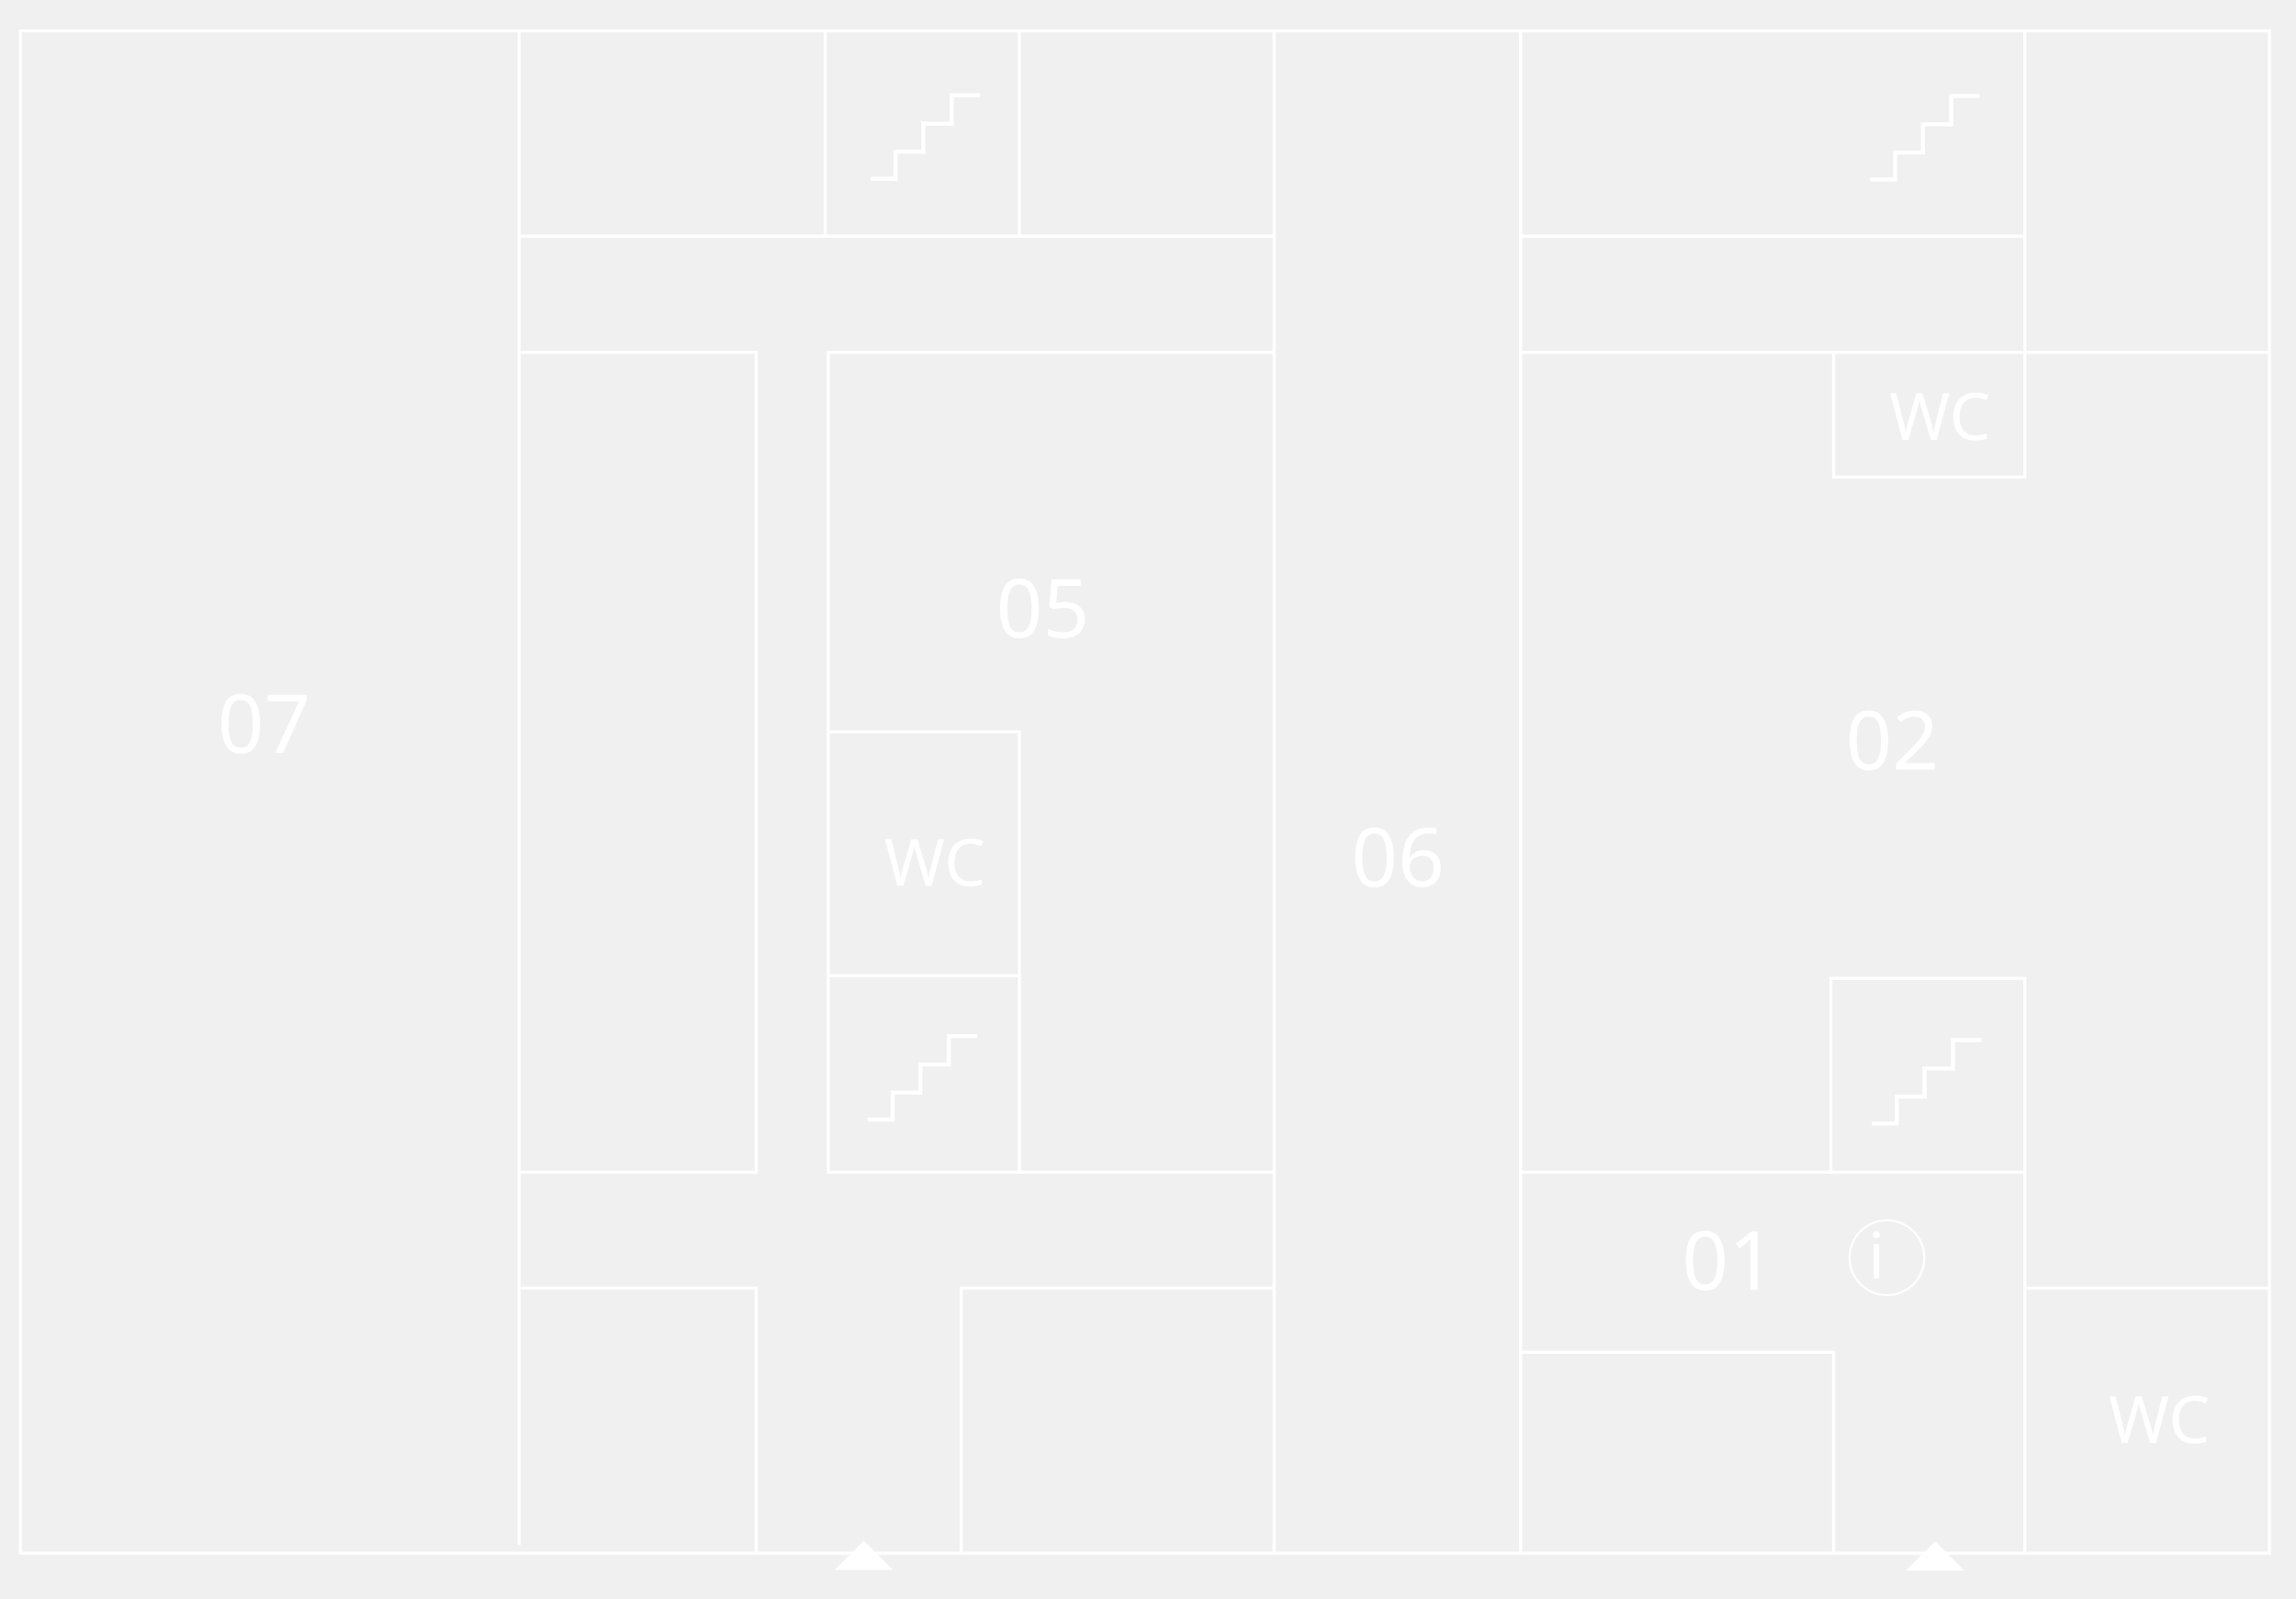
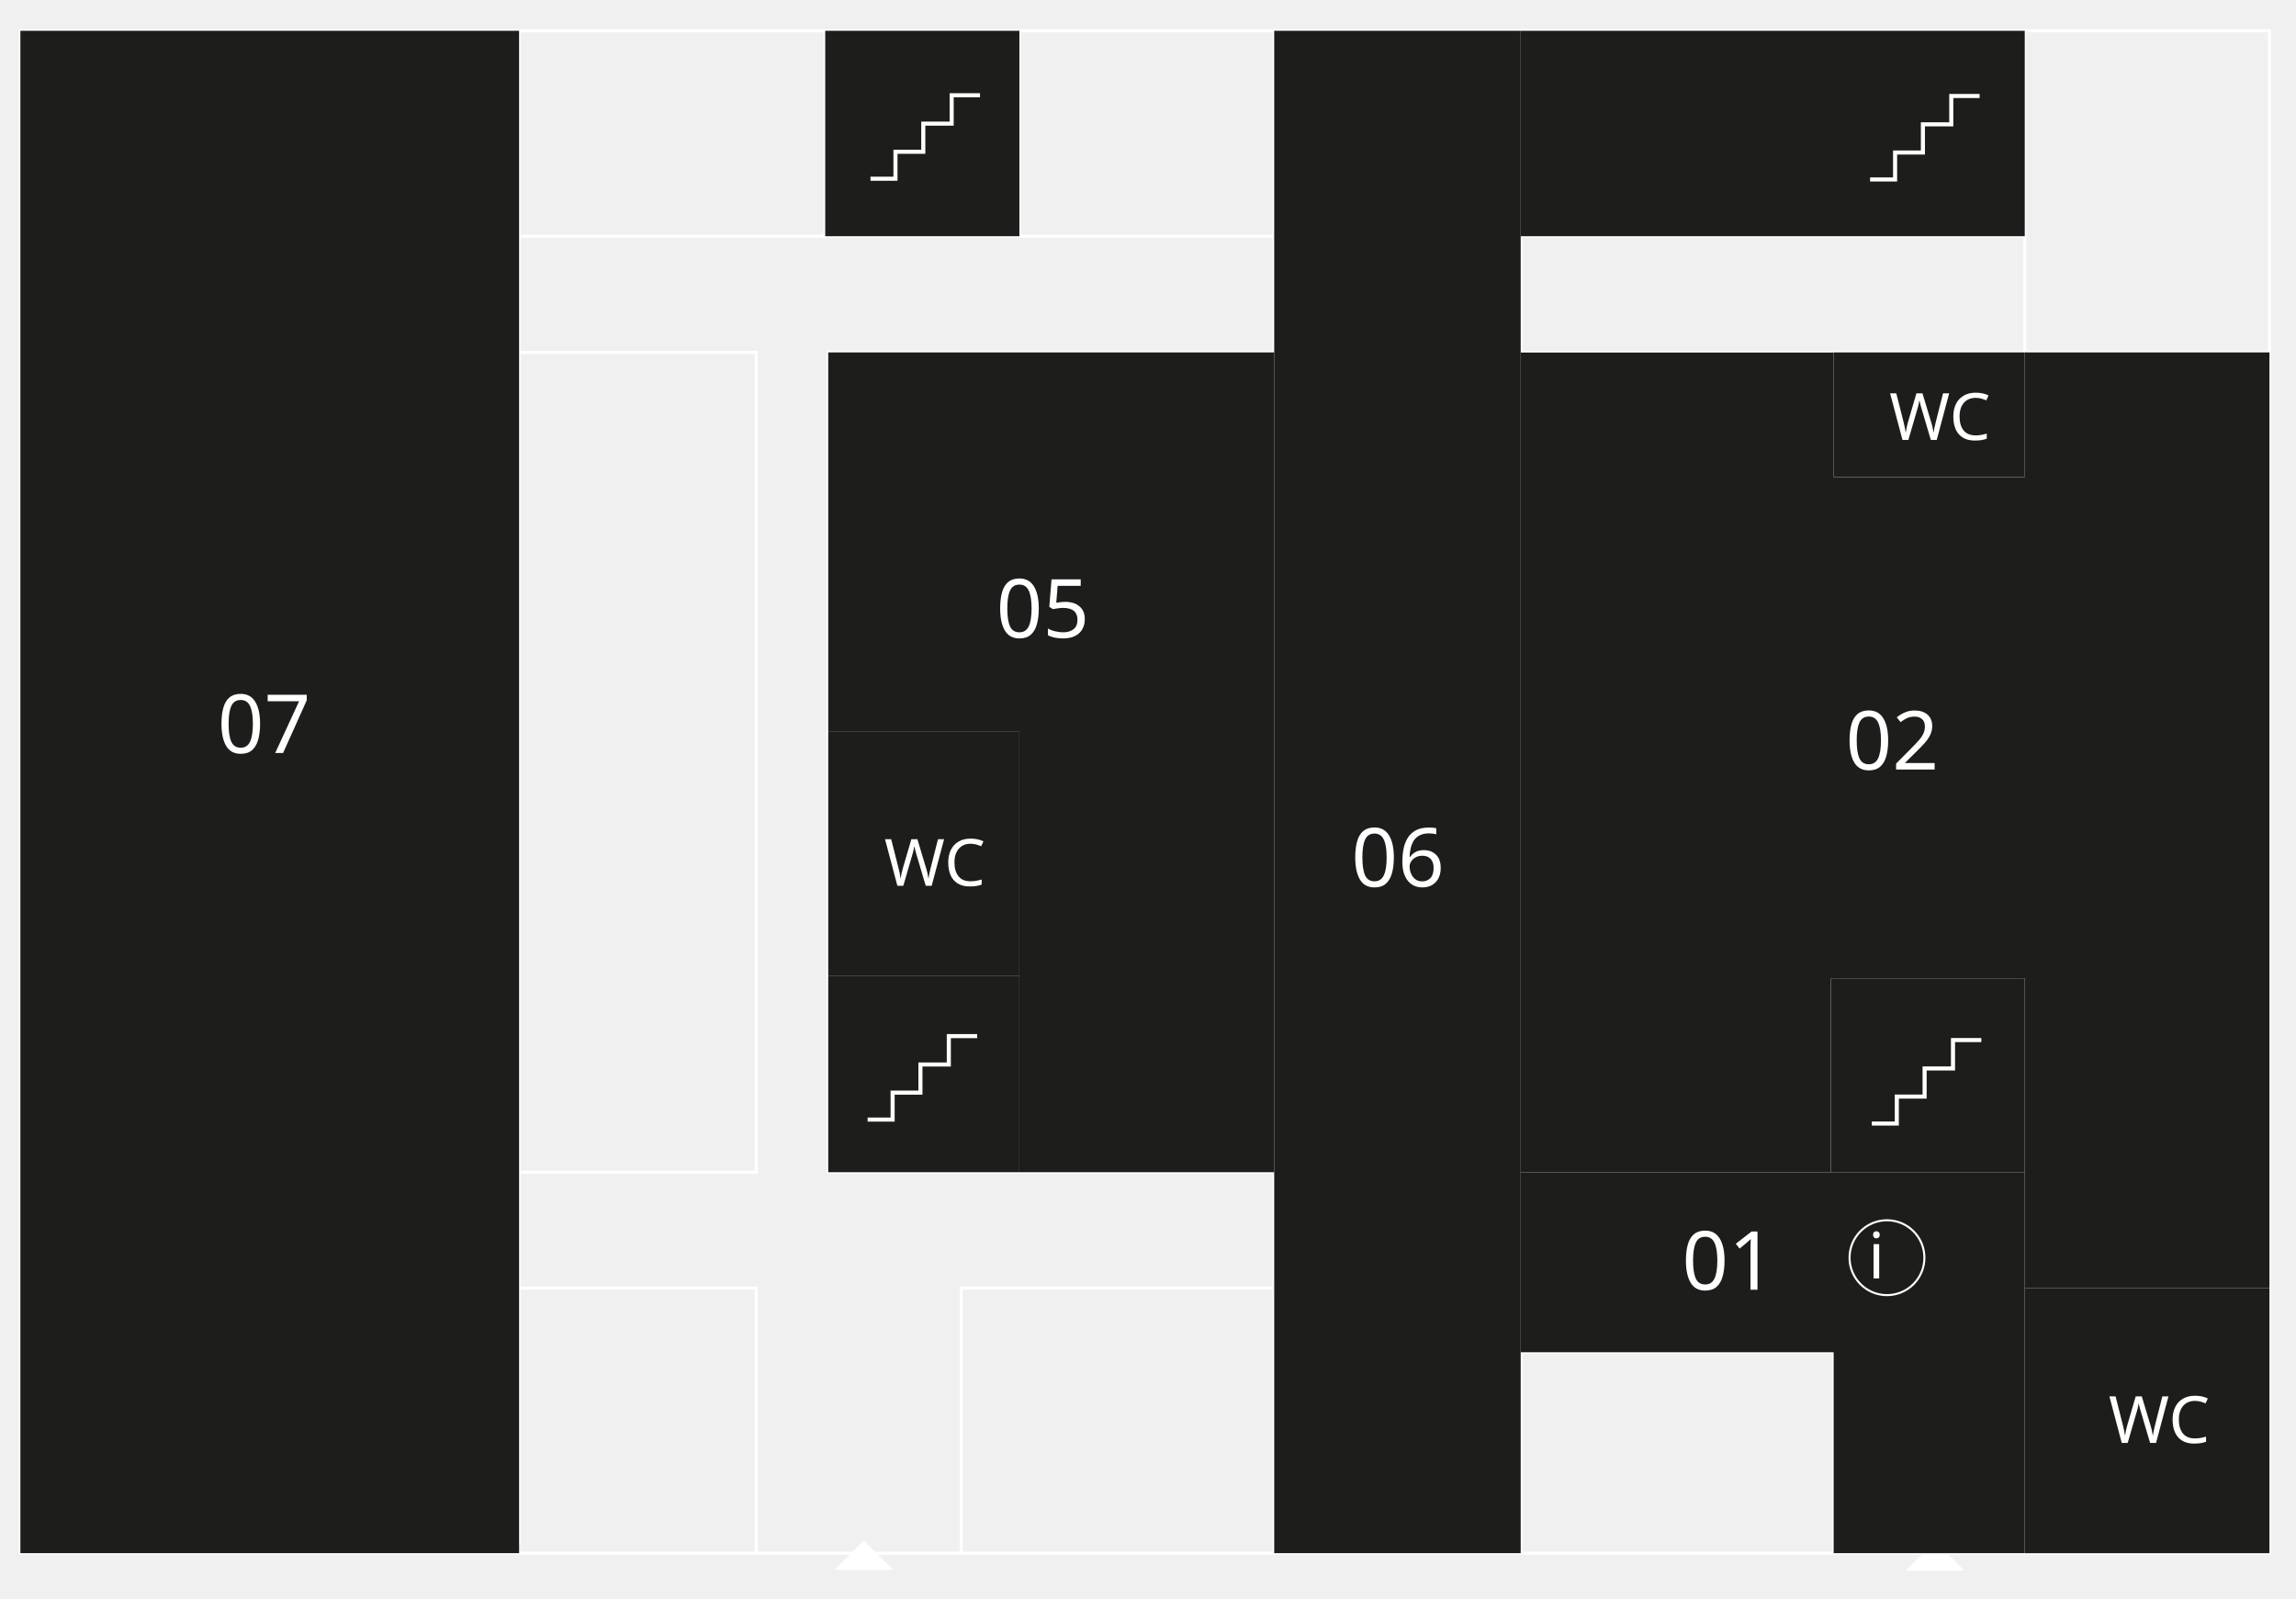
<svg xmlns="http://www.w3.org/2000/svg" viewBox="0 0 563.08 392">
  <defs>
-     <style>.cls-1,.cls-2,.cls-7{fill:none;stroke:#fff;stroke-miterlimit:10;}.cls-1{stroke-width:0.75px;}.cls-3{font-size:16px;}.cls-3,.cls-4,.cls-5,.cls-6{fill:#fff;}.cls-3,.cls-4,.cls-6{font-family:RobotoMono-Regular, Roboto Mono;}.cls-4{font-size:20px;}.cls-6{font-size:15.72px;}.cls-7{stroke-width:0.5px;}</style>
+     <style>.cls-1,.cls-6,.cls-8{fill:none;stroke:#fff;stroke-miterlimit:10;}.cls-1{stroke-width:0.75px;}.cls-2,.cls-4,.cls-5,.cls-7{fill:#fff;}.cls-3{fill:#1d1d1b;}.cls-4{font-size:20px;}.cls-4,.cls-5,.cls-7{font-family:RobotoMono-Regular, Roboto Mono;}.cls-5{font-size:15.72px;}.cls-6{stroke-width:0.5px;}.cls-7{font-size:16px;}</style>
  </defs>
  <g id="Contorno">
    <g id="Nivel1">
-       <path class="cls-1" d="M556.57,380.89H5V7.55H556.57Z" />
-       <polyline class="cls-1" points="127.3 378.89 127.3 86.42 127.3 7.54" />
-       <line class="cls-1" x1="127.3" y1="57.93" x2="312.48" y2="57.93" />
-       <line class="cls-1" x1="312.48" y1="7.9" x2="312.48" y2="380.89" />
+       <path class="cls-1" d="M556.57,315.9v65H5V7.55H556.57V315.9Z" />
+       <polyline class="cls-1" points="127.3 378.89 127.3 315.9 127.3 287.47 127.3 86.42 127.3 57.93 127.3 7.55" />
+       <polyline class="cls-1" points="127.3 57.93 202.38 57.93 249.99 57.93 312.49 57.93" />
+       <polyline class="cls-1" points="312.49 7.9 312.49 57.93 312.49 86.42 312.49 287.47 312.49 315.9 312.49 380.89" />
      <polyline class="cls-1" points="127.3 287.47 185.46 287.47 185.46 86.42 127.3 86.42" />
-       <polyline class="cls-1" points="312.48 86.42 203.12 86.42 203.12 179.47 249.99 179.47 249.99 287.47 312.48 287.47" />
-       <polygon class="cls-1" points="203.12 287.47 249.99 287.47 249.99 239.25 203.12 239.25 203.12 179.47 203.12 287.47" />
-       <line class="cls-1" x1="372.93" y1="7.9" x2="372.93" y2="380.89" />
-       <polyline class="cls-1" points="372.94 57.93 496.56 57.93 496.56 7.54" />
+       <line class="cls-1" x1="249.99" y1="287.47" x2="312.49" y2="287.47" />
+       <polyline class="cls-1" points="312.49 86.42 203.12 86.42 203.12 179.47 249.99 179.47 249.99 239.25" />
+       <polyline class="cls-1" points="203.12 179.47 203.12 239.25 203.12 287.47 249.99 287.47 249.99 239.25 203.12 239.25" />
+       <polyline class="cls-1" points="372.94 7.9 372.94 57.93 372.94 86.42 372.94 287.47 372.94 331.62 372.94 380.89" />
+       <polyline class="cls-1" points="372.94 57.93 496.56 57.93 496.56 7.55" />
      <line class="cls-1" x1="202.38" y1="7.55" x2="202.38" y2="57.93" />
      <line class="cls-1" x1="249.99" y1="7.55" x2="249.99" y2="57.93" />
-       <polyline class="cls-1" points="372.94 86.42 449.69 86.42 556.57 86.42" />
-       <polyline class="cls-1" points="372.94 287.47 449.01 287.47 449.01 239.93 496.56 239.93 496.56 380.89" />
+       <polyline class="cls-1" points="372.94 86.42 449.69 86.42 496.56 86.42 556.57 86.42" />
+       <polyline class="cls-1" points="372.94 287.47 449.01 287.47 449.01 239.92 496.56 239.92 496.56 287.47 496.56 315.9 496.56 380.89" />
      <line class="cls-1" x1="496.56" y1="315.9" x2="556.57" y2="315.9" />
      <polyline class="cls-1" points="496.56 57.93 496.56 86.42 496.56 116.98 449.69 116.98 449.69 86.42" />
      <line class="cls-1" x1="449.01" y1="287.47" x2="496.56" y2="287.47" />
      <polyline class="cls-1" points="127.3 315.9 185.46 315.9 185.46 380.89" />
-       <polyline class="cls-1" points="235.73 380.82 235.73 315.9 312.48 315.9" />
+       <polyline class="cls-1" points="235.73 380.82 235.73 315.9 312.49 315.9" />
      <polyline class="cls-1" points="372.94 331.62 449.69 331.62 449.69 380.89" />
    </g>
  </g>
  <g id="Simbolos">
-     <g id="escaleras">
-       <polyline class="cls-2" points="485.49 23.54 478.54 23.54 478.54 30.49 471.58 30.49 471.58 37.4 464.76 37.4 464.76 44.01 458.63 44.01" />
-       <polyline class="cls-2" points="240.34 23.36 233.39 23.36 233.39 30.32 226.43 30.32 226.43 37.22 219.61 37.22 219.61 43.83 213.48 43.83" />
-       <polyline class="cls-2" points="239.65 254.09 232.69 254.09 232.69 261.05 225.73 261.05 225.73 267.95 218.91 267.95 218.91 274.56 212.78 274.56" />
-       <polyline class="cls-2" points="485.91 255.06 478.96 255.06 478.96 262.02 472 262.02 472 268.92 465.18 268.92 465.18 275.53 459.05 275.53" />
+     <g id="entradas">
+       <polyline class="cls-2" points="204.67 385 211.85 377.82 219.03 385" />
+       <polyline class="cls-2" points="467.4 385.16 474.57 377.98 481.75 385.16" />
    </g>
-     <g id="WC">
-       <text class="cls-3" transform="translate(517.13 353.86)">WC</text>
-       <text class="cls-3" transform="translate(216.86 217.23)">WC</text>
-       <text class="cls-3" transform="translate(463.35 107.88)">WC</text>
-     </g>
-     <g id="n_" data-name="nº">
-       <text class="cls-4" transform="translate(244.3 156.36)">05</text>
-       <text class="cls-4" transform="translate(331.38 217.42)">06</text>
-       <text class="cls-4" transform="translate(53.33 184.66)">07</text>
-       <text class="cls-4" transform="translate(412.48 316.29)">01</text>
-       <text class="cls-4" transform="translate(452.61 188.72)">02</text>
-     </g>
-     <g id="entradas">
-       <polyline class="cls-5" points="204.67 385 211.85 377.82 219.03 385" />
-       <polyline class="cls-5" points="467.4 385.16 474.57 377.98 481.75 385.16" />
-     </g>
-     <g id="i">
-       <text class="cls-6" transform="translate(458.14 313.52)">i</text>
-       <circle class="cls-7" cx="462.77" cy="308.43" r="9.18" />
+   </g>
+   <g id="ESPACIOS">
+     <g id="Nivel1-3" data-name="Nivel1">
+       <g id="space-07">
+         <path class="cls-3" d="M127.3,378.89v2H5V7.55H127.3V378.89Z" />
+         <text class="cls-4" transform="translate(53.33 184.66)">07</text>
+       </g>
+       <g id="space-05">
+         <polygon class="cls-3" points="312.49 86.42 312.49 287.47 249.99 287.47 249.99 239.25 249.99 179.47 203.12 179.47 203.12 86.42 312.49 86.42" />
+         <text class="cls-4" transform="translate(244.3 156.36)">05</text>
+       </g>
+       <g id="space-06">
+         <path class="cls-3" d="M372.94,331.62v49.27H312.49V7.55h60.45V331.62Z" />
+         <text class="cls-4" transform="translate(331.38 217.42)">06</text>
+       </g>
+       <g id="space-02">
+         <path class="cls-3" d="M556.57,86.42V315.9h-60v-76H449v47.55H372.94v-201h76.75V117h46.87V86.42Z" />
+         <text class="cls-4" transform="translate(452.61 188.72)">02</text>
+       </g>
+       <g id="space-01">
+         <polygon class="cls-3" points="496.56 315.9 496.56 380.89 449.69 380.89 449.69 331.62 372.94 331.62 372.94 287.47 449.01 287.47 496.56 287.47 496.56 315.9" />
+         <text class="cls-4" transform="translate(412.48 316.29)">01</text>
+         <text class="cls-5" transform="translate(458.14 313.52)">i</text>
+         <circle class="cls-6" cx="462.77" cy="308.43" r="9.18" />
+       </g>
+       <g id="WC-2" data-name="WC">
+         <path class="cls-3" d="M556.57,315.9v65h-60v-65Z" />
+         <rect class="cls-3" x="203.12" y="179.47" width="46.87" height="59.78" />
+         <rect class="cls-3" x="449.69" y="86.42" width="46.87" height="30.56" />
+         <text class="cls-7" transform="translate(517.13 353.86)">WC</text>
+         <text class="cls-7" transform="translate(216.86 217.23)">WC</text>
+         <text class="cls-7" transform="translate(463.35 107.88)">WC</text>
+       </g>
+       <g id="Escalera">
+         <rect class="cls-3" x="449.01" y="239.92" width="47.55" height="47.55" />
+         <rect class="cls-3" x="203.12" y="239.25" width="46.87" height="48.22" />
+         <path class="cls-3" d="M496.56,7.55V57.93H372.94V7.55Z" />
+         <path class="cls-3" d="M250,7.55V57.93H202.38V7.55Z" />
+         <polyline class="cls-8" points="485.49 23.54 478.54 23.54 478.54 30.49 471.58 30.49 471.58 37.4 464.76 37.4 464.76 44.01 458.63 44.01" />
+         <polyline class="cls-8" points="240.34 23.36 233.39 23.36 233.39 30.32 226.43 30.32 226.43 37.22 219.61 37.22 219.61 43.83 213.48 43.83" />
+         <polyline class="cls-8" points="239.65 254.09 232.69 254.09 232.69 261.05 225.73 261.05 225.73 267.95 218.91 267.95 218.91 274.56 212.78 274.56" />
+         <polyline class="cls-8" points="485.91 255.06 478.96 255.06 478.96 262.02 472 262.02 472 268.92 465.18 268.92 465.18 275.53 459.05 275.53" />
+       </g>
    </g>
  </g>
</svg>
